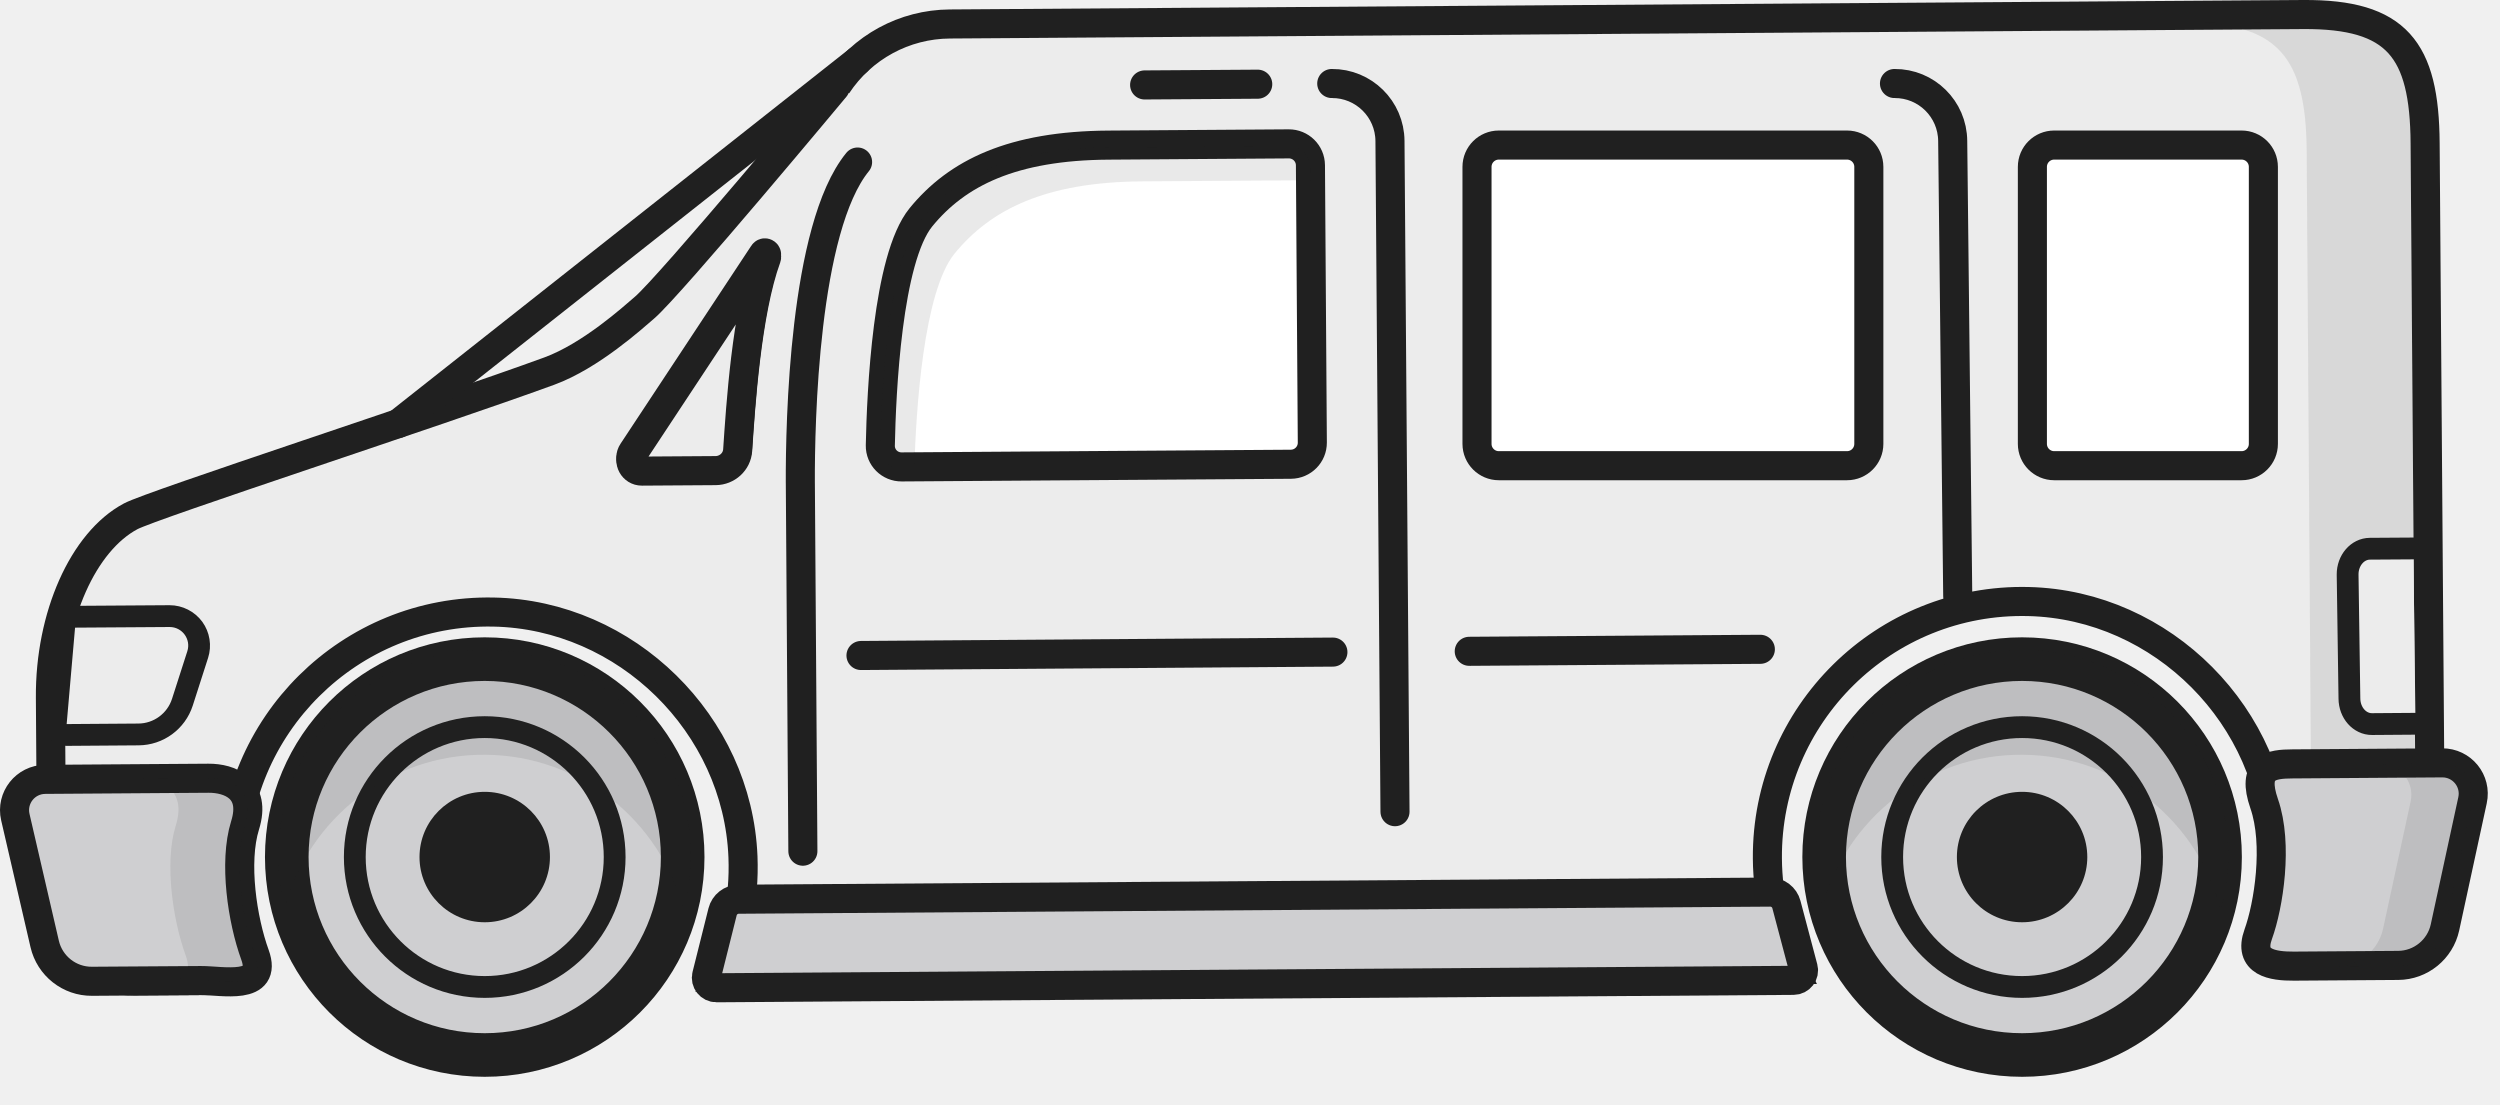
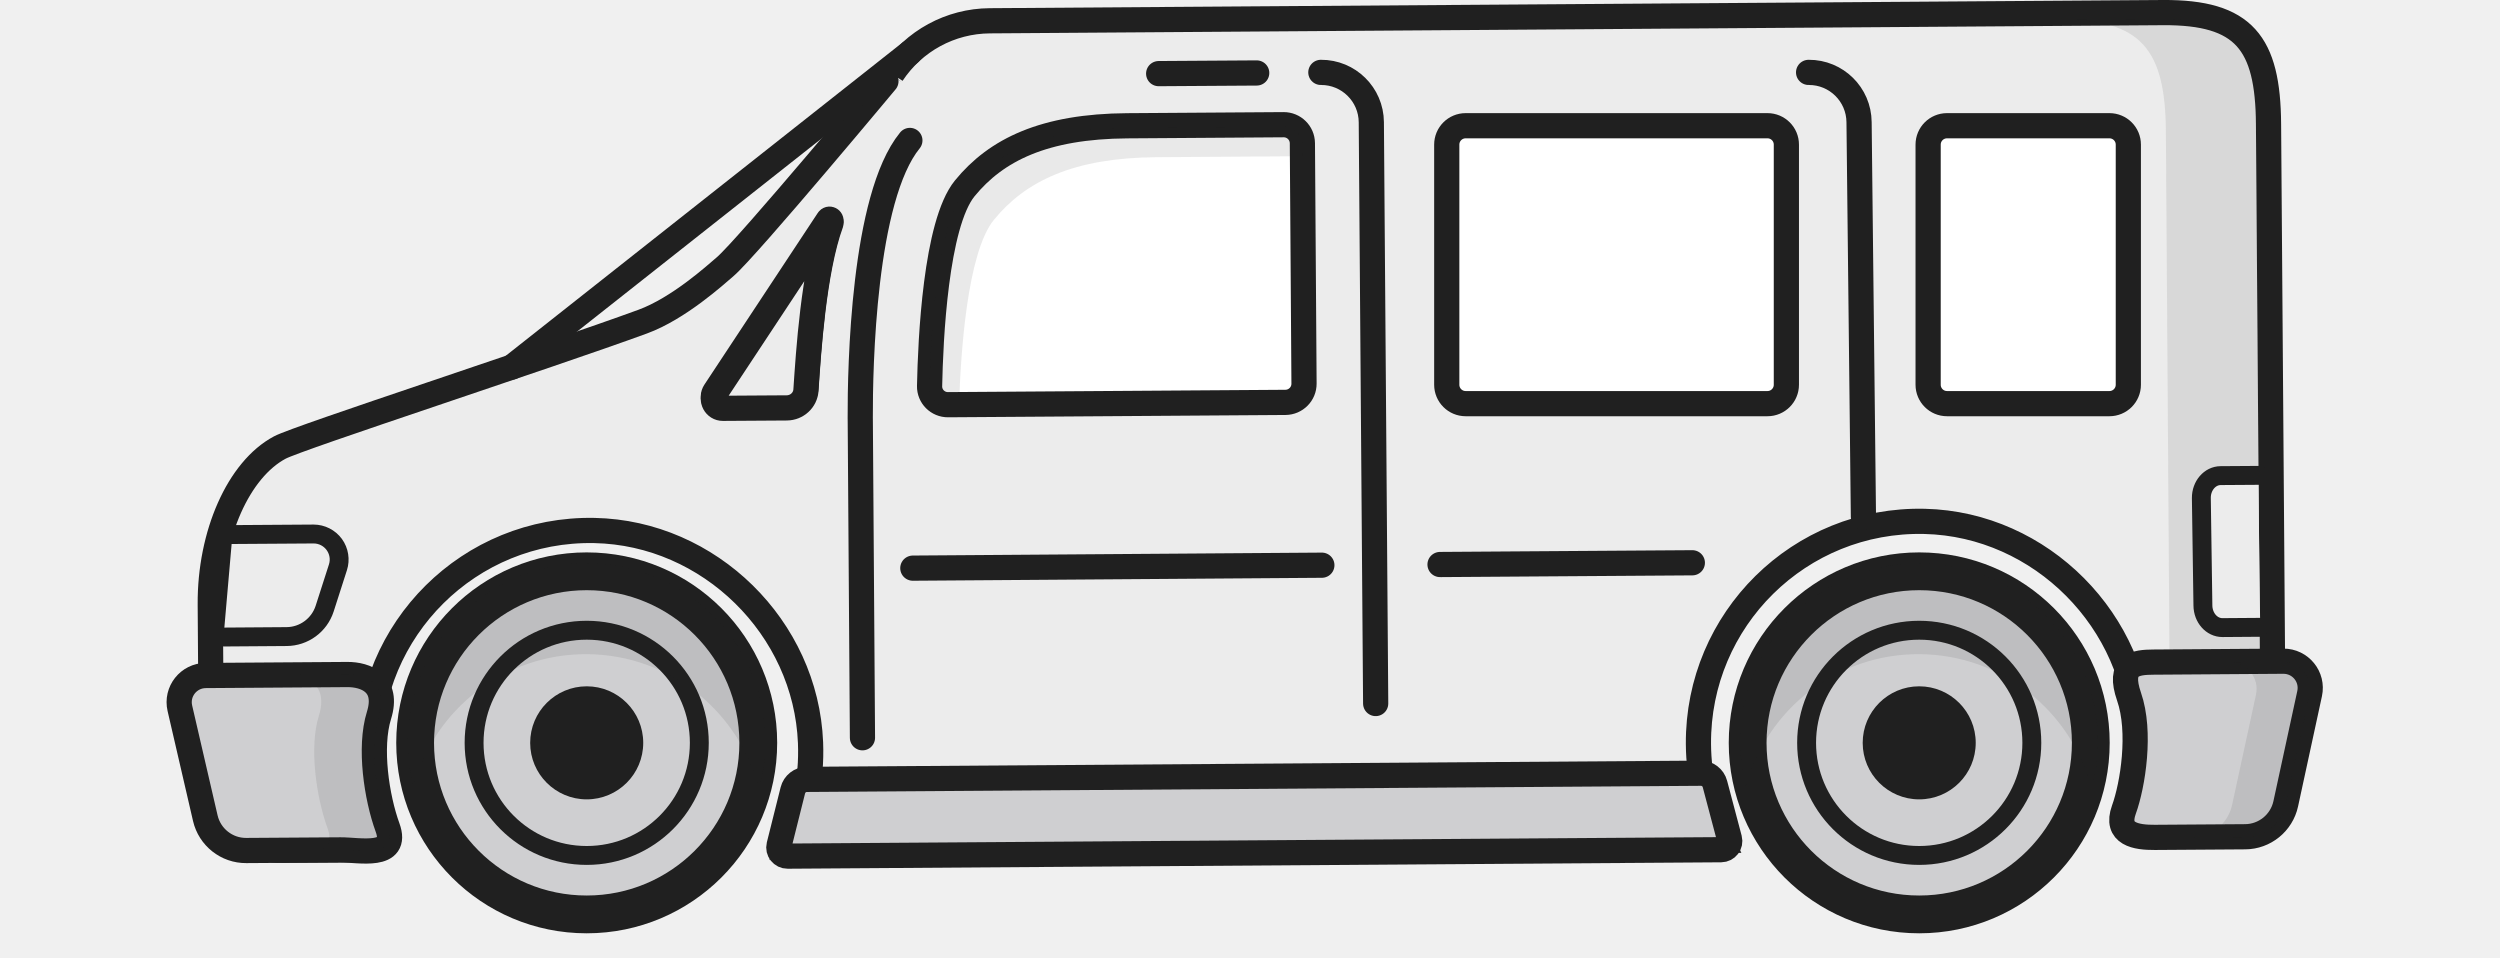
- <svg xmlns="http://www.w3.org/2000/svg" width="86px" height="38px" viewBox="0 0 86 38" version="1.1">
+ <svg xmlns="http://www.w3.org/2000/svg" width="94px" height="36px" viewBox="0 0 86 38" version="1.1">
  <g id="Page-1" stroke="none" stroke-width="1" fill="none" fill-rule="evenodd">
    <g id="Car-Model-Icons---Greyscale" transform="translate(-145, -363)">
      <g id="MINIVAN" transform="translate(132, 337)">
        <g id="Group-91" transform="translate(13, 26)">
          <path d="M28.794,2.933 C29.657,1.626 31.108,0.835 32.674,0.825 C41.632,0.763 71.982,0.55 79.234,0.5 C82.457,0.479 83.402,1.702 83.424,4.925 C83.446,8.148 83.56,22.909 83.585,26.652 C83.611,30.394 77.776,32.557 77.895,32.195 C78.192,31.282 78.344,30.302 78.323,29.284 C78.229,24.669 74.394,20.803 69.779,20.693 C64.812,20.573 60.764,24.589 60.798,29.529 C60.808,30.902 61.132,32.198 61.701,33.354 L24.713,33.608 C25.306,32.362 25.617,30.957 25.558,29.475 C25.376,24.912 21.544,21.145 16.979,21.055 C12.028,20.956 8.002,24.965 8.036,29.892 C8.042,30.791 8.184,31.66 8.441,32.475 C8.576,32.905 7.84,33.724 7.367,33.728 C5.815,33.739 4.841,33.745 4.608,33.746 C2.529,33.761 1.786,31.581 1.771,29.346 C1.755,27.111 1.762,28.043 1.734,23.99 C1.715,21.202 2.859,18.632 4.496,17.761 C5.24,17.364 15.086,14.16 18.894,12.766 C20.327,12.242 21.789,10.909 22.166,10.588 C23.041,9.845 28.814,2.91 28.794,2.933" id="Fill-1" fill="#ECECEC" />
          <path d="M28.794,2.933 C29.657,1.626 31.108,0.835 32.674,0.825 C41.632,0.763 71.982,0.55 79.234,0.5 C82.457,0.479 83.402,1.702 83.424,4.925 C83.446,8.148 83.56,22.909 83.585,26.652 C83.611,30.394 77.776,32.557 77.895,32.195 C78.192,31.282 78.344,30.302 78.323,29.284 C78.229,24.669 74.394,20.803 69.779,20.693 C64.812,20.573 60.764,24.589 60.798,29.529 C60.808,30.902 61.132,32.198 61.701,33.354 L24.713,33.608 C25.306,32.362 25.617,30.957 25.558,29.475 C25.376,24.912 21.544,21.145 16.979,21.055 C12.028,20.956 8.002,24.965 8.036,29.892 C8.042,30.791 8.184,31.66 8.441,32.475 C8.576,32.905 7.84,33.724 7.367,33.728 C5.815,33.739 4.841,33.745 4.608,33.746 C2.529,33.761 1.786,31.581 1.771,29.346 C1.755,27.111 1.762,28.043 1.734,23.99 C1.715,21.202 2.859,18.632 4.496,17.761 C5.24,17.364 15.086,14.16 18.894,12.766 C20.327,12.242 21.789,10.909 22.166,10.588 C23.041,9.845 28.814,2.91 28.794,2.933 Z" id="Stroke-3" stroke="#202020" />
          <path d="M79.118,0.754 C78.101,0.761 76.513,0.773 75.16,0.781 C78.383,0.759 79.328,1.983 79.35,5.207 C79.372,8.429 79.485,24.858 79.511,28.601 C79.52,29.947 78.769,30.019 77.812,30.913 C77.764,31.654 77.625,32.371 77.403,33.05 C77.285,33.412 83.119,32.318 83.094,28.576 C83.068,24.833 82.953,8.195 82.931,4.973 C82.909,1.748 82.342,0.732 79.118,0.754" id="Fill-5" fill-opacity="0.1" fill="#202020" />
          <path d="M61.452,31.114 C61.386,30.863 61.155,30.687 60.894,30.688 L25.409,30.933 C25.148,30.934 24.921,31.114 24.857,31.366 L24.309,33.554 C24.255,33.771 24.421,33.981 24.647,33.979 L61.699,33.724 C61.925,33.722 62.087,33.511 62.03,33.296 L61.452,31.114 Z" id="Fill-7" fill="#CFCFD1" />
          <path d="M61.452,31.114 C61.386,30.863 61.155,30.687 60.894,30.688 L25.409,30.933 C25.148,30.934 24.921,31.114 24.857,31.366 L24.309,33.554 C24.255,33.771 24.421,33.981 24.647,33.979 L61.699,33.724 C61.925,33.722 62.087,33.511 62.03,33.296 L61.452,31.114 Z" id="Stroke-9" stroke="#202020" stroke-linecap="round" stroke-linejoin="round" />
          <path d="M2.292,25.283 C2.188,25.283 2.087,25.239 2.017,25.162 C1.945,25.085 1.909,24.98 1.918,24.876 L2.208,21.559 C2.224,21.366 2.385,21.218 2.579,21.217 L5.828,21.194 C6.163,21.194 6.462,21.346 6.655,21.611 C6.848,21.876 6.901,22.206 6.8,22.517 L6.273,24.156 C6.06,24.816 5.453,25.262 4.762,25.265 C4.762,25.265 2.293,25.283 2.292,25.283" id="Fill-11" fill="#ECECEC" />
          <path d="M5.835,20.819 L5.826,20.819 L2.577,20.841 C2.189,20.843 1.868,21.14 1.835,21.526 L1.545,24.842 C1.527,25.052 1.598,25.261 1.742,25.417 C1.884,25.57 2.084,25.658 2.293,25.658 L2.298,25.658 L4.766,25.64 C5.618,25.634 6.368,25.085 6.631,24.272 L7.158,22.631 C7.293,22.213 7.219,21.748 6.959,21.39 C6.698,21.033 6.278,20.819 5.835,20.819 M5.835,21.569 C6.269,21.569 6.577,21.991 6.444,22.402 L5.917,24.042 C5.755,24.543 5.288,24.887 4.761,24.89 L2.293,24.908 L2.582,21.591 L5.831,21.569 L5.835,21.569" id="Fill-13" fill="#202020" />
          <path d="M8.77,32.842 C9.224,34.086 7.637,33.726 6.905,33.731 L3.162,33.756 C2.389,33.762 1.712,33.227 1.537,32.472 L0.528,28.111 C0.374,27.446 0.874,26.815 1.555,26.81 L7.169,26.771 C7.901,26.766 8.827,27.121 8.43,28.394 C8.034,29.666 8.338,31.655 8.77,32.842" id="Fill-15" fill="#CFCFD1" />
          <path d="M8.77,32.842 C9.224,34.086 7.637,33.726 6.905,33.731 L3.162,33.756 C2.389,33.762 1.712,33.227 1.537,32.472 L0.528,28.111 C0.374,27.446 0.874,26.815 1.555,26.81 L7.169,26.771 C7.901,26.766 8.827,27.121 8.43,28.394 C8.034,29.666 8.338,31.655 8.77,32.842 Z" id="Stroke-17" stroke="#202020" stroke-linecap="round" stroke-linejoin="round" />
          <path d="M8.77,32.842 C8.338,31.655 8.034,29.666 8.43,28.394 C8.827,27.121 7.901,26.766 7.169,26.771 L4.784,26.787 C5.516,26.782 6.442,27.138 6.044,28.41 C5.648,29.683 5.953,31.672 6.385,32.859 C6.585,33.406 6.389,33.643 6.044,33.737 L6.905,33.731 C7.637,33.726 9.224,34.086 8.77,32.842" id="Fill-19" fill-opacity="0.1" fill="#202020" />
          <path d="M77.684,32.135 C77.33,33.114 78.18,33.24 78.913,33.235 L82.498,33.21 C83.273,33.205 83.942,32.66 84.107,31.904 L85.055,27.529 C85.2,26.864 84.692,26.238 84.01,26.242 L78.865,26.278 C78.132,26.282 77.444,26.368 77.888,27.649 C78.374,29.047 78.04,31.153 77.684,32.135" id="Fill-21" fill="#CFCFD1" />
          <path d="M77.684,32.135 C77.33,33.114 78.18,33.24 78.913,33.235 L82.498,33.21 C83.273,33.205 83.942,32.66 84.107,31.904 L85.055,27.529 C85.2,26.864 84.692,26.238 84.01,26.242 L78.865,26.278 C78.132,26.282 77.444,26.368 77.888,27.649 C78.374,29.047 78.04,31.153 77.684,32.135 Z" id="Stroke-23" stroke="#202020" stroke-linecap="round" stroke-linejoin="round" />
          <path d="M84.011,26.268 L81.882,26.284 C82.564,26.279 83.072,26.904 82.927,27.57 L81.979,31.945 C81.814,32.702 81.145,33.246 80.371,33.251 L82.499,33.236 C83.273,33.231 83.942,32.687 84.107,31.93 L85.055,27.555 C85.199,26.889 84.693,26.264 84.011,26.268" id="Fill-25" fill-opacity="0.1" fill="#202020" />
          <path d="M29.501,5.574 C27.648,7.845 27.524,14.581 27.531,16.593 L27.532,16.654 L27.619,29.281" id="Stroke-27" stroke="#202020" stroke-linecap="round" stroke-linejoin="round" />
          <path d="M47.988,27.922 L47.815,4.85 C47.808,3.75 46.91,2.865 45.812,2.873" id="Stroke-29" stroke="#202020" stroke-linecap="round" stroke-linejoin="round" />
          <path d="M67.346,20.51 L67.173,4.85 C67.165,3.75 66.269,2.865 65.17,2.873" id="Stroke-31" stroke="#202020" stroke-linecap="round" stroke-linejoin="round" />
          <path d="M31.679,7.476 C32.928,5.947 34.826,5.013 38.134,4.992 L44.332,4.949 C44.742,4.946 45.076,5.274 45.079,5.684 L45.144,15.223 C45.147,15.634 44.817,15.966 44.408,15.97 L31.018,16.062 C30.609,16.066 30.275,15.735 30.283,15.323 C30.319,13.508 30.524,8.893 31.679,7.476" id="Fill-33" fill="#FFFFFF" />
          <path d="M31.679,7.476 C32.928,5.947 34.826,5.013 38.134,4.992 L44.332,4.949 C44.742,4.946 45.076,5.274 45.079,5.684 L45.144,15.223 C45.147,15.634 44.817,15.966 44.408,15.97 L31.018,16.062 C30.609,16.066 30.275,15.735 30.283,15.323 C30.319,13.508 30.524,8.893 31.679,7.476 Z" id="Stroke-35" stroke="#202020" stroke-linecap="round" stroke-linejoin="round" />
          <path d="M39.292,6.239 L45.083,6.2 L45.08,5.767 C45.077,5.357 44.742,5.028 44.333,5.031 L38.135,5.074 C34.827,5.096 32.928,6.029 31.68,7.559 C30.525,8.975 30.319,13.59 30.283,15.406 C30.276,15.817 30.609,16.147 31.019,16.144 L31.451,16.141 C31.511,14.114 31.764,10.041 32.837,8.724 C34.085,7.195 35.984,6.262 39.292,6.239" id="Fill-37" fill-opacity="0.1" fill="#202020" />
          <path d="M26.263,8.726 C26.301,8.665 26.391,8.713 26.367,8.78 C25.678,10.669 25.473,13.943 25.375,15.403 C25.348,15.8 25.013,16.104 24.616,16.107 L22.079,16.123 C21.778,16.125 21.597,15.791 21.763,15.541 L26.263,8.726 Z" id="Stroke-39" stroke="#202020" stroke-linecap="round" stroke-linejoin="round" />
          <path d="M43.266,2.896 L39.375,2.922" id="Stroke-41" stroke="#202020" stroke-linecap="round" stroke-linejoin="round" />
          <path d="M29.618,22.549 L45.852,22.432" id="Stroke-43" stroke="#202020" stroke-linecap="round" stroke-linejoin="round" />
          <path d="M50.542,22.405 L60.556,22.336" id="Stroke-45" stroke="#202020" stroke-linecap="round" stroke-linejoin="round" />
          <path d="M26.264,8.809 C26.302,8.748 26.392,8.796 26.368,8.863 C25.679,10.752 25.474,14.025 25.376,15.486 C25.35,15.883 25.014,16.186 24.617,16.189 L22.08,16.206 C21.779,16.207 21.598,15.873 21.764,15.623 L26.264,8.809 Z" id="Fill-47" fill="#ECECEC" />
          <path d="M26.264,8.809 C26.302,8.748 26.392,8.796 26.368,8.863 C25.679,10.752 25.474,14.025 25.376,15.486 C25.35,15.883 25.014,16.186 24.617,16.189 L22.08,16.206 C21.779,16.207 21.598,15.873 21.764,15.623 L26.264,8.809 Z" id="Stroke-49" stroke="#202020" />
          <g id="Group-54" transform="translate(80, 18.0415)">
            <path d="M3.093,6.856 L1.597,6.867 C1.171,6.87 0.823,6.476 0.82,5.988 L0.758,1.724 C0.754,1.237 1.097,0.838 1.523,0.835 L3.019,0.825" id="Fill-51" fill="#ECECEC" />
            <path d="M3.093,6.856 L1.597,6.867 C1.171,6.87 0.823,6.476 0.82,5.988 L0.758,1.724 C0.754,1.237 1.097,0.838 1.523,0.835 L3.019,0.825" id="Stroke-53" stroke="#202020" stroke-width="0.75" stroke-linecap="round" stroke-linejoin="round" />
          </g>
          <path d="M63.538,16.02 L51.559,16.02 C51.145,16.02 50.809,15.684 50.809,15.27 L50.809,5.74 C50.809,5.325 51.145,4.99 51.559,4.99 L63.538,4.99 C63.952,4.99 64.288,5.325 64.288,5.74 L64.288,15.27 C64.288,15.684 63.952,16.02 63.538,16.02" id="Fill-55" fill="#FFFFFF" />
          <path d="M63.538,16.02 L51.559,16.02 C51.145,16.02 50.809,15.684 50.809,15.27 L50.809,5.74 C50.809,5.325 51.145,4.99 51.559,4.99 L63.538,4.99 C63.952,4.99 64.288,5.325 64.288,5.74 L64.288,15.27 C64.288,15.684 63.952,16.02 63.538,16.02 Z" id="Stroke-57" stroke="#202020" />
          <path d="M77.11,16.02 L70.664,16.02 C70.25,16.02 69.914,15.684 69.914,15.27 L69.914,5.74 C69.914,5.325 70.25,4.99 70.664,4.99 L77.11,4.99 C77.524,4.99 77.86,5.325 77.86,5.74 L77.86,15.27 C77.86,15.684 77.524,16.02 77.11,16.02" id="Fill-59" fill="#FFFFFF" />
          <path d="M77.11,16.02 L70.664,16.02 C70.25,16.02 69.914,15.684 69.914,15.27 L69.914,5.74 C69.914,5.325 70.25,4.99 70.664,4.99 L77.11,4.99 C77.524,4.99 77.86,5.325 77.86,5.74 L77.86,15.27 C77.86,15.684 77.524,16.02 77.11,16.02 Z" id="Stroke-61" stroke="#202020" />
          <g id="Group-66" transform="translate(13, 2.0415)">
            <path d="M16.501,0.052 L0.7,12.528" id="Fill-63" fill="#ECECEC" />
            <path d="M16.501,0.052 L0.7,12.528" id="Stroke-65" stroke="#202020" stroke-linecap="round" />
          </g>
          <path d="M62.751,29.482 C62.751,25.722 65.8,22.674 69.561,22.674 C73.321,22.674 76.37,25.722 76.37,29.482 C76.37,33.243 73.321,36.292 69.561,36.292 C65.8,36.292 62.751,33.243 62.751,29.482" id="Fill-67" fill="#CFCFD1" />
          <path d="M62.751,29.482 C62.751,25.722 65.8,22.674 69.561,22.674 C73.321,22.674 76.37,25.722 76.37,29.482 C76.37,33.243 73.321,36.292 69.561,36.292 C65.8,36.292 62.751,33.243 62.751,29.482 Z" id="Stroke-69" stroke="#202020" stroke-width="1.5" stroke-linecap="round" stroke-linejoin="round" />
          <path d="M74.03,29.483 C74.03,31.951 72.029,33.952 69.56,33.952 C67.092,33.952 65.091,31.951 65.091,29.483 C65.091,27.014 67.092,25.013 69.56,25.013 C72.029,25.013 74.03,27.014 74.03,29.483" id="Fill-71" fill="#CFCFD1" />
          <path d="M74.03,29.483 C74.03,31.951 72.029,33.952 69.56,33.952 C67.092,33.952 65.091,31.951 65.091,29.483 C65.091,27.014 67.092,25.013 69.56,25.013 C72.029,25.013 74.03,27.014 74.03,29.483 Z" id="Stroke-73" stroke="#202020" stroke-width="0.75" stroke-linecap="round" stroke-linejoin="round" />
          <path d="M71.803,29.483 C71.803,30.721 70.799,31.726 69.56,31.726 C68.321,31.726 67.317,30.721 67.317,29.483 C67.317,28.244 68.321,27.239 69.56,27.239 C70.799,27.239 71.803,28.244 71.803,29.483" id="Fill-75" fill="#202020" />
          <path d="M69.584,25.963 C72.879,25.989 75.624,28.26 76.398,31.311 C76.555,30.734 76.648,30.133 76.653,29.508 C76.685,25.586 73.533,22.384 69.613,22.353 C65.694,22.321 62.49,25.473 62.459,29.394 C62.454,30.019 62.538,30.622 62.686,31.2 C63.509,28.162 66.29,25.937 69.584,25.963" id="Fill-77" fill-opacity="0.1" fill="#202020" />
          <path d="M9.865,29.482 C9.865,25.722 12.913,22.674 16.674,22.674 C20.435,22.674 23.484,25.722 23.484,29.482 C23.484,33.243 20.435,36.292 16.674,36.292 C12.913,36.292 9.865,33.243 9.865,29.482" id="Fill-79" fill="#CFCFD1" />
          <path d="M9.865,29.482 C9.865,25.722 12.913,22.674 16.674,22.674 C20.435,22.674 23.484,25.722 23.484,29.482 C23.484,33.243 20.435,36.292 16.674,36.292 C12.913,36.292 9.865,33.243 9.865,29.482 Z" id="Stroke-81" stroke="#202020" stroke-width="1.5" stroke-linecap="round" stroke-linejoin="round" />
          <path d="M21.144,29.483 C21.144,31.951 19.143,33.952 16.675,33.952 C14.206,33.952 12.205,31.951 12.205,29.483 C12.205,27.014 14.206,25.013 16.675,25.013 C19.143,25.013 21.144,27.014 21.144,29.483" id="Fill-83" fill="#CFCFD1" />
          <path d="M21.144,29.483 C21.144,31.951 19.143,33.952 16.675,33.952 C14.206,33.952 12.205,31.951 12.205,29.483 C12.205,27.014 14.206,25.013 16.675,25.013 C19.143,25.013 21.144,27.014 21.144,29.483 Z" id="Stroke-85" stroke="#202020" stroke-width="0.75" stroke-linecap="round" stroke-linejoin="round" />
          <path d="M18.918,29.483 C18.918,30.721 17.914,31.726 16.675,31.726 C15.436,31.726 14.431,30.721 14.431,29.483 C14.431,28.244 15.436,27.239 16.675,27.239 C17.914,27.239 18.918,28.244 18.918,29.483" id="Fill-87" fill="#202020" />
          <path d="M16.698,25.963 C19.993,25.989 22.738,28.26 23.512,31.311 C23.668,30.734 23.762,30.133 23.767,29.508 C23.799,25.586 20.647,22.384 16.727,22.353 C12.808,22.321 9.605,25.473 9.573,29.394 C9.568,30.019 9.652,30.622 9.799,31.2 C10.623,28.162 13.404,25.937 16.698,25.963" id="Fill-89" fill-opacity="0.1" fill="#202020" />
        </g>
      </g>
    </g>
  </g>
</svg>
